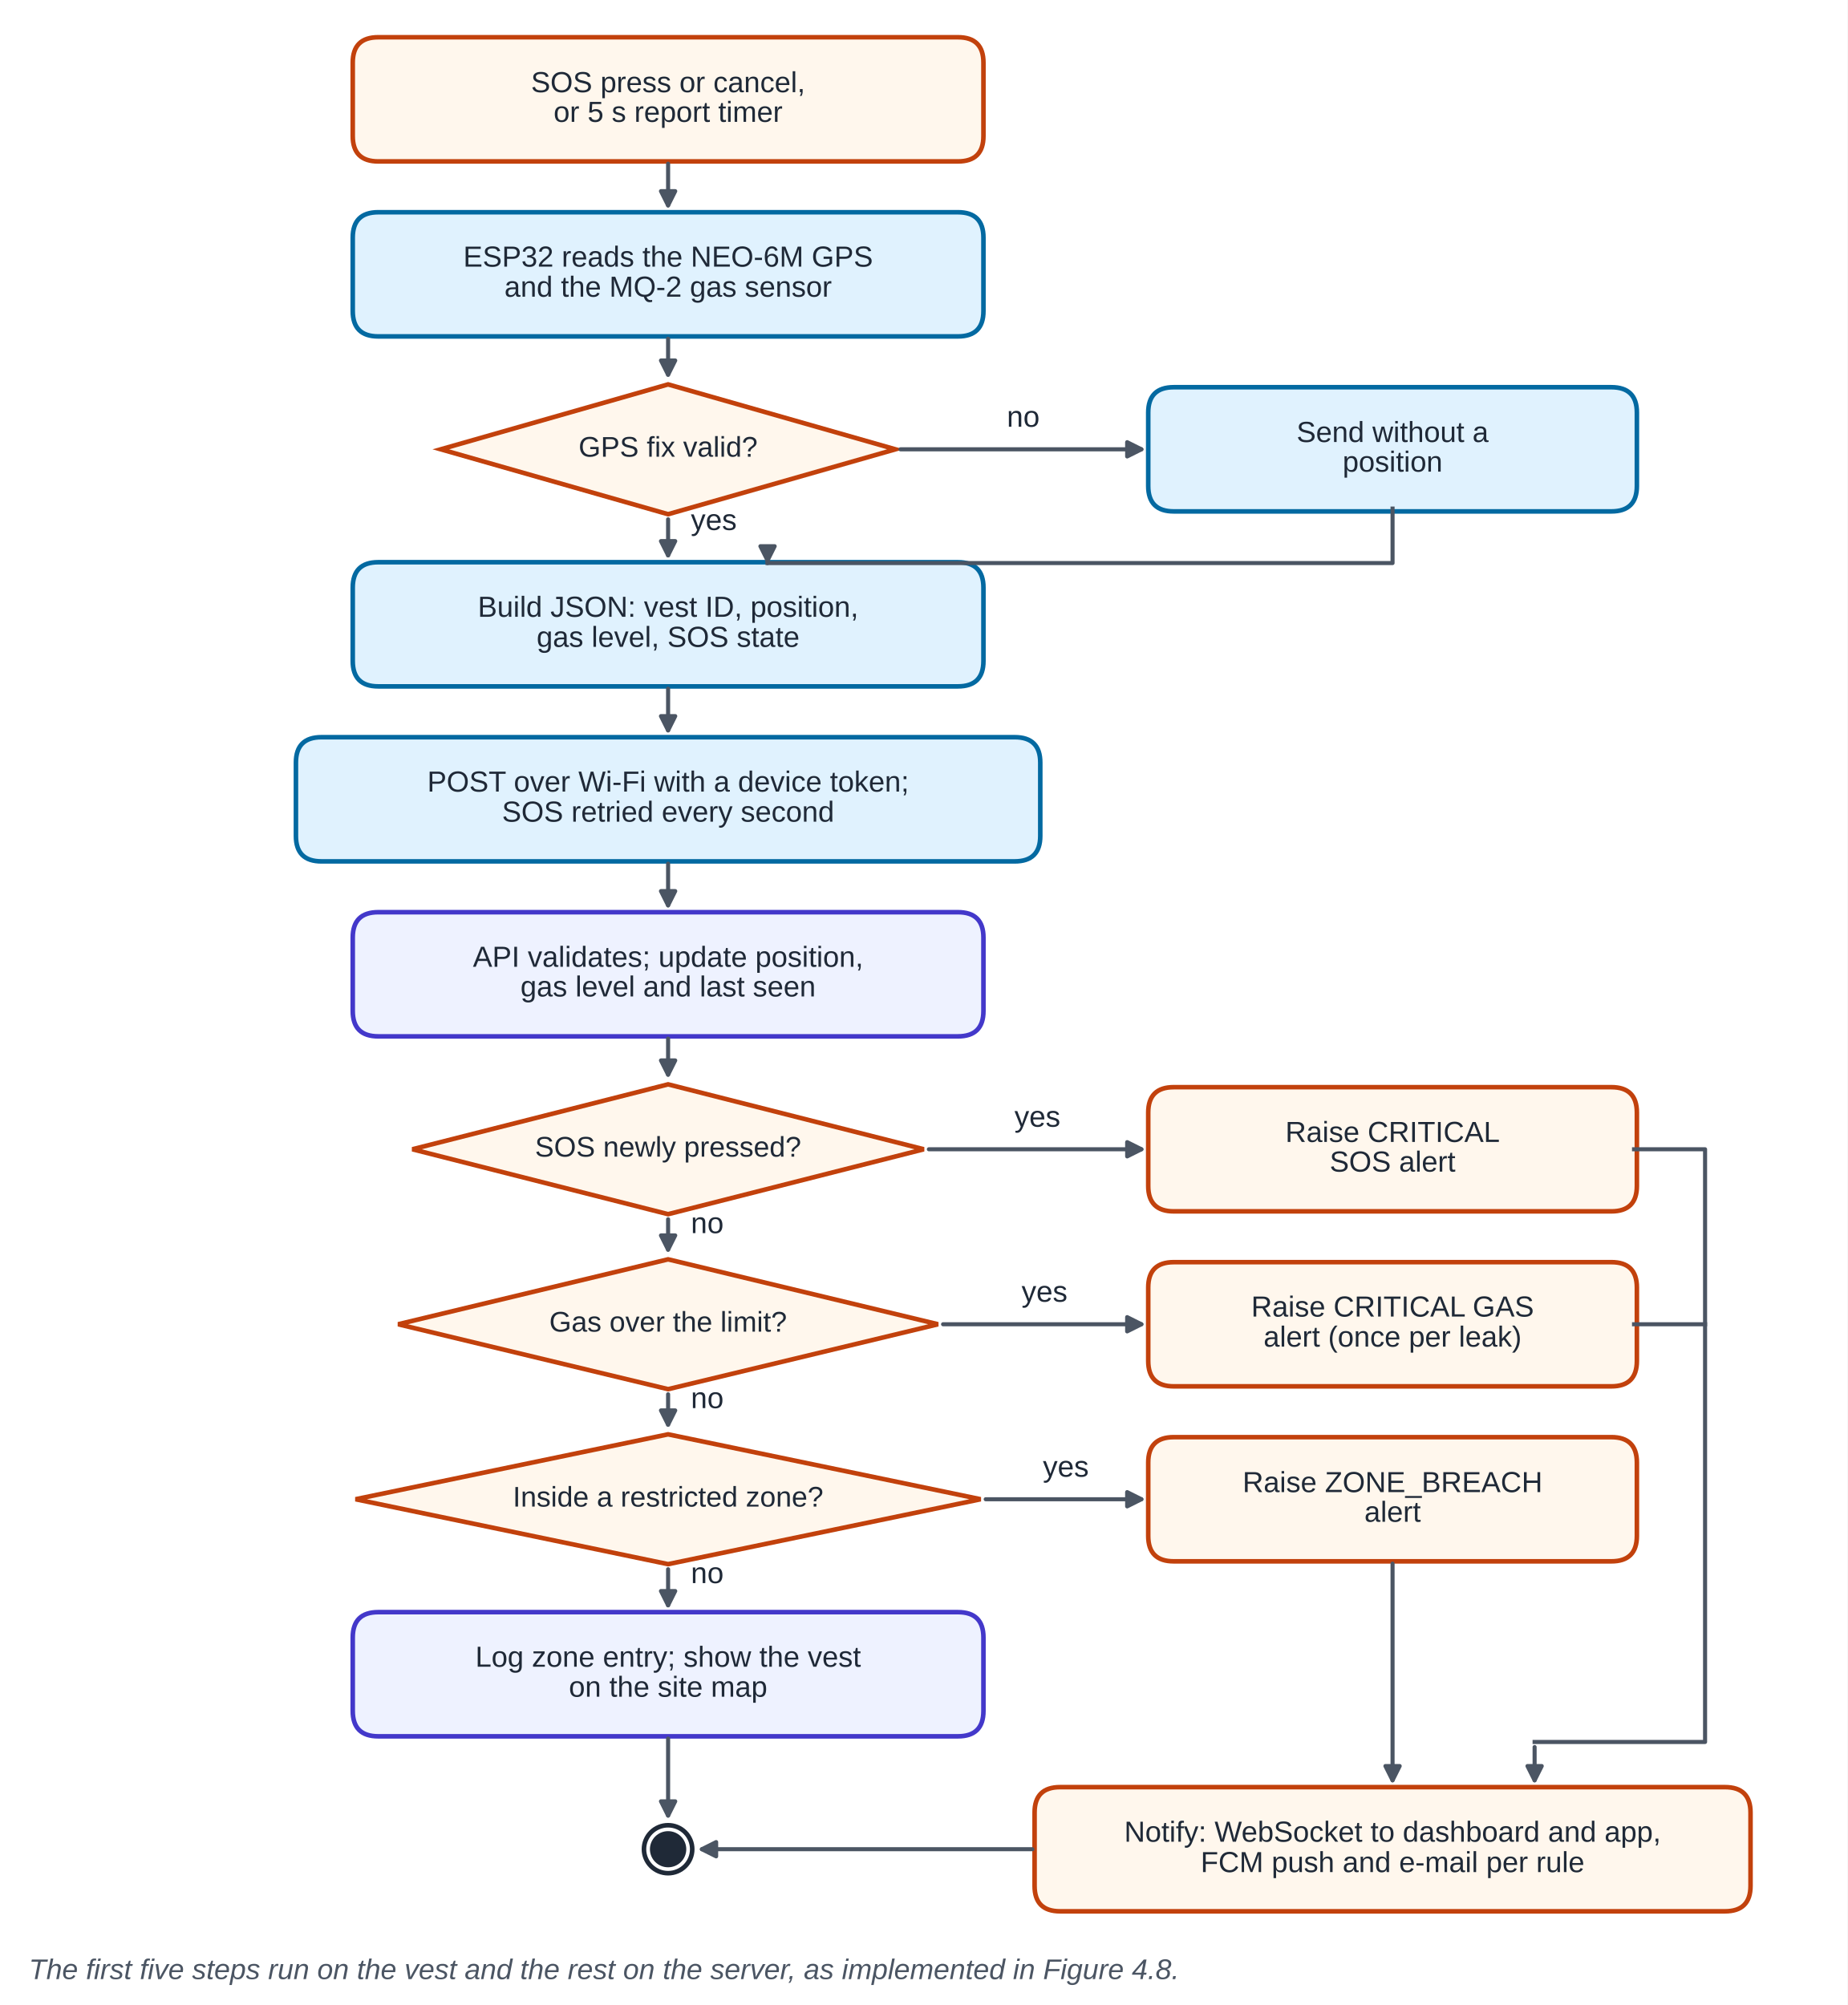
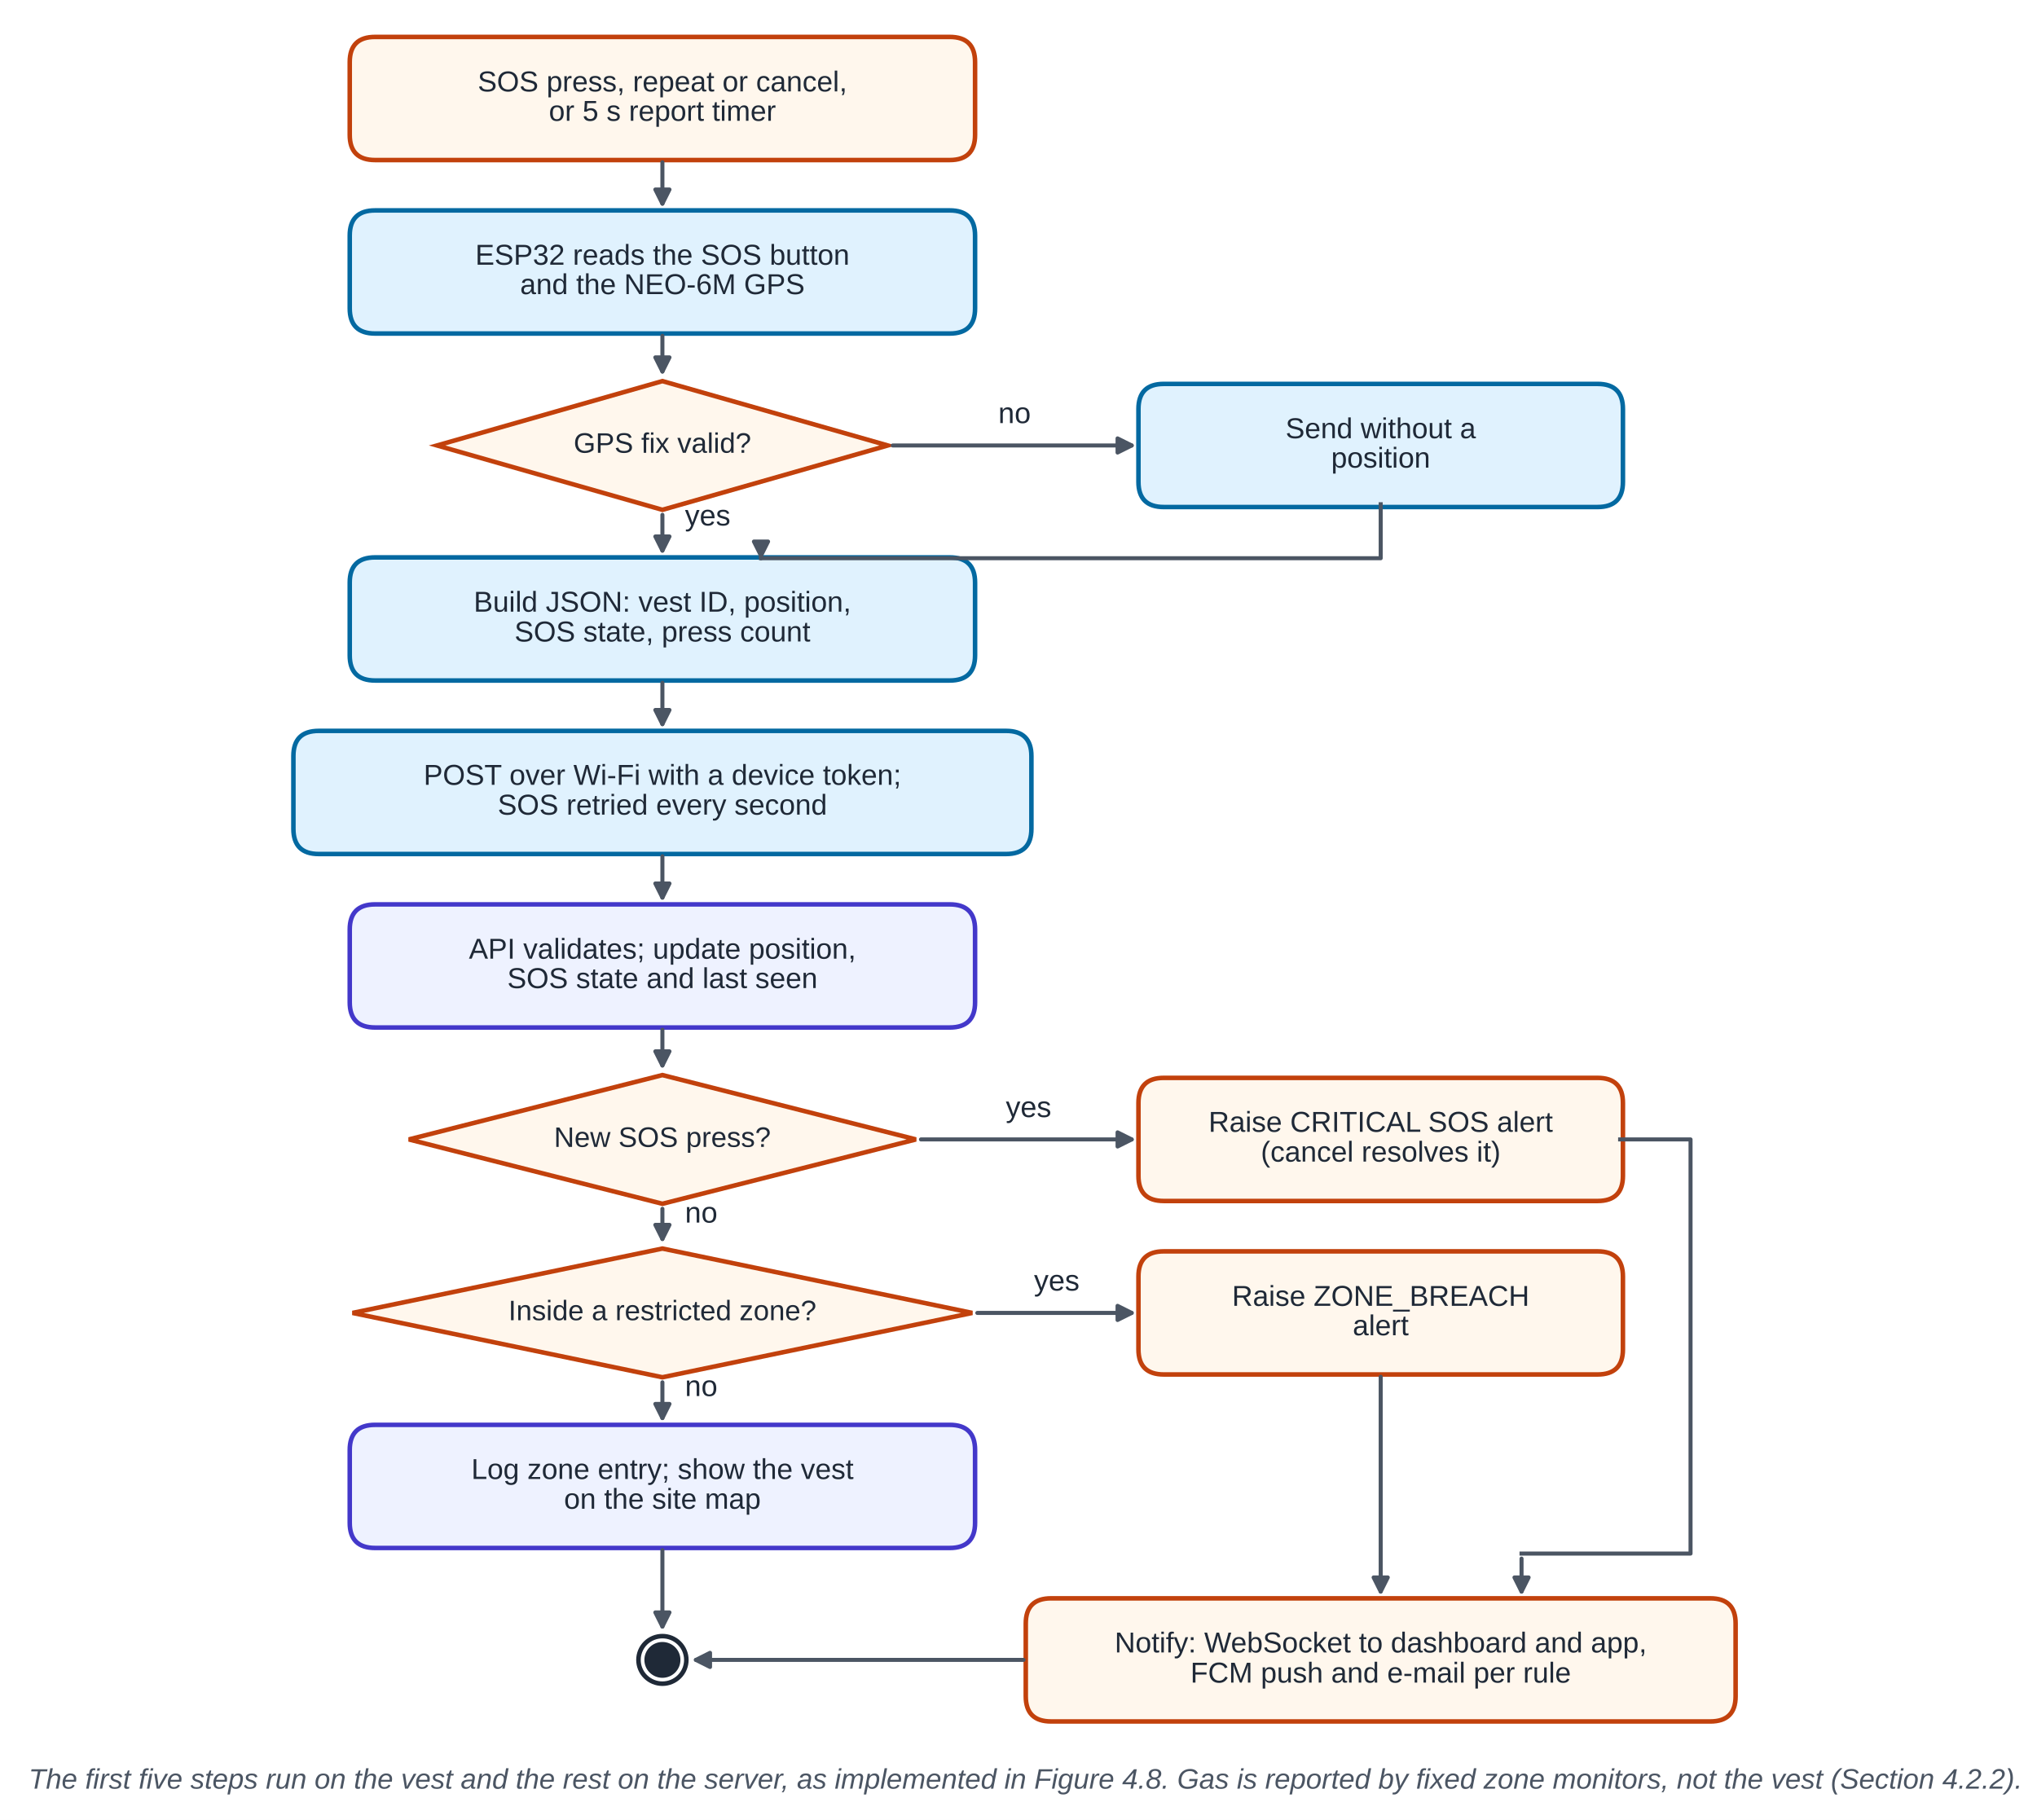
- <svg xmlns="http://www.w3.org/2000/svg" width="362.88pt" height="393.84pt" viewBox="0 0 362.88 393.84" version="1.1">
+ <svg xmlns="http://www.w3.org/2000/svg" width="403.522pt" height="360.576pt" viewBox="0 0 403.522 360.576" version="1.1">
  <defs>
    <style type="text/css">*{stroke-linejoin: round; stroke-linecap: butt}</style>
  </defs>
  <g id="figure_1">
    <g id="patch_1">
-       <path d="M 0 393.84  L 362.88 393.84  L 362.88 0  L 0 0  z " style="fill: #ffffff" />
+       <path d="M 0 360.576  L 403.522 360.576  L 403.522 0  L 0 0  z " style="fill: #ffffff" />
    </g>
    <g id="axes_1">
      <g id="patch_2">
-         <path d="M 74.304 7.315  L 188.136 7.315  Q 193.158 7.315 193.158 12.305  L 193.158 26.719  Q 193.158 31.709 188.136 31.709  L 74.304 31.709  Q 69.282 31.709 69.282 26.719  L 69.282 12.305  Q 69.282 7.315 74.304 7.315  z " clip-path="url(#pdb6115d9db)" style="fill: #fff7ed; stroke: #c2410c; stroke-width: 0.9; stroke-linejoin: miter" />
+         <path d="M 74.304 7.315  L 188.136 7.315  Q 193.158 7.315 193.158 12.305  L 193.158 26.719  Q 193.158 31.709 188.136 31.709  L 74.304 31.709  Q 69.282 31.709 69.282 26.719  L 69.282 12.305  Q 69.282 7.315 74.304 7.315  z " clip-path="url(#p81a8b6b69e)" style="fill: #fff7ed; stroke: #c2410c; stroke-width: 0.9; stroke-linejoin: miter" />
      </g>
      <g id="patch_3">
-         <path d="M 74.304 41.688  L 188.136 41.688  Q 193.158 41.688 193.158 46.678  L 193.158 61.092  Q 193.158 66.082 188.136 66.082  L 74.304 66.082  Q 69.282 66.082 69.282 61.092  L 69.282 46.678  Q 69.282 41.688 74.304 41.688  z " clip-path="url(#pdb6115d9db)" style="fill: #e0f2fe; stroke: #0369a1; stroke-width: 0.9; stroke-linejoin: miter" />
+         <path d="M 74.304 41.688  L 188.136 41.688  Q 193.158 41.688 193.158 46.678  L 193.158 61.092  Q 193.158 66.082 188.136 66.082  L 74.304 66.082  Q 69.282 66.082 69.282 61.092  L 69.282 46.678  Q 69.282 41.688 74.304 41.688  z " clip-path="url(#p81a8b6b69e)" style="fill: #e0f2fe; stroke: #0369a1; stroke-width: 0.9; stroke-linejoin: miter" />
      </g>
      <g id="patch_4">
-         <path d="M 131.22 75.506  L 175.86 88.258  L 131.22 101.009  L 86.58 88.258  z " clip-path="url(#pdb6115d9db)" style="fill: #fff7ed; stroke: #c2410c; stroke-width: 0.9; stroke-linejoin: miter" />
+         <path d="M 131.22 75.506  L 175.86 88.258  L 131.22 101.009  L 86.58 88.258  z " clip-path="url(#p81a8b6b69e)" style="fill: #fff7ed; stroke: #c2410c; stroke-width: 0.9; stroke-linejoin: miter" />
      </g>
      <g id="patch_5">
-         <path d="M 230.544 76.061  L 316.476 76.061  Q 321.498 76.061 321.498 81.05  L 321.498 95.465  Q 321.498 100.454 316.476 100.454  L 230.544 100.454  Q 225.522 100.454 225.522 95.465  L 225.522 81.05  Q 225.522 76.061 230.544 76.061  z " clip-path="url(#pdb6115d9db)" style="fill: #e0f2fe; stroke: #0369a1; stroke-width: 0.9; stroke-linejoin: miter" />
+         <path d="M 230.544 76.061  L 316.476 76.061  Q 321.498 76.061 321.498 81.05  L 321.498 95.465  Q 321.498 100.454 316.476 100.454  L 230.544 100.454  Q 225.522 100.454 225.522 95.465  L 225.522 81.05  Q 225.522 76.061 230.544 76.061  z " clip-path="url(#p81a8b6b69e)" style="fill: #e0f2fe; stroke: #0369a1; stroke-width: 0.9; stroke-linejoin: miter" />
      </g>
      <g id="patch_6">
-         <path d="M 74.304 110.434  L 188.136 110.434  Q 193.158 110.434 193.158 115.423  L 193.158 129.838  Q 193.158 134.827 188.136 134.827  L 74.304 134.827  Q 69.282 134.827 69.282 129.838  L 69.282 115.423  Q 69.282 110.434 74.304 110.434  z " clip-path="url(#pdb6115d9db)" style="fill: #e0f2fe; stroke: #0369a1; stroke-width: 0.9; stroke-linejoin: miter" />
+         <path d="M 74.304 110.434  L 188.136 110.434  Q 193.158 110.434 193.158 115.423  L 193.158 129.838  Q 193.158 134.827 188.136 134.827  L 74.304 134.827  Q 69.282 134.827 69.282 129.838  L 69.282 115.423  Q 69.282 110.434 74.304 110.434  z " clip-path="url(#p81a8b6b69e)" style="fill: #e0f2fe; stroke: #0369a1; stroke-width: 0.9; stroke-linejoin: miter" />
      </g>
      <g id="patch_7">
-         <path d="M 63.144 144.806  L 199.296 144.806  Q 204.318 144.806 204.318 149.796  L 204.318 164.21  Q 204.318 169.2 199.296 169.2  L 63.144 169.2  Q 58.122 169.2 58.122 164.21  L 58.122 149.796  Q 58.122 144.806 63.144 144.806  z " clip-path="url(#pdb6115d9db)" style="fill: #e0f2fe; stroke: #0369a1; stroke-width: 0.9; stroke-linejoin: miter" />
+         <path d="M 63.144 144.806  L 199.296 144.806  Q 204.318 144.806 204.318 149.796  L 204.318 164.21  Q 204.318 169.2 199.296 169.2  L 63.144 169.2  Q 58.122 169.2 58.122 164.21  L 58.122 149.796  Q 58.122 144.806 63.144 144.806  z " clip-path="url(#p81a8b6b69e)" style="fill: #e0f2fe; stroke: #0369a1; stroke-width: 0.9; stroke-linejoin: miter" />
      </g>
      <g id="patch_8">
-         <path d="M 74.304 179.179  L 188.136 179.179  Q 193.158 179.179 193.158 184.169  L 193.158 198.583  Q 193.158 203.573 188.136 203.573  L 74.304 203.573  Q 69.282 203.573 69.282 198.583  L 69.282 184.169  Q 69.282 179.179 74.304 179.179  z " clip-path="url(#pdb6115d9db)" style="fill: #eef2ff; stroke: #4338ca; stroke-width: 0.9; stroke-linejoin: miter" />
+         <path d="M 74.304 179.179  L 188.136 179.179  Q 193.158 179.179 193.158 184.169  L 193.158 198.583  Q 193.158 203.573 188.136 203.573  L 74.304 203.573  Q 69.282 203.573 69.282 198.583  L 69.282 184.169  Q 69.282 179.179 74.304 179.179  z " clip-path="url(#p81a8b6b69e)" style="fill: #eef2ff; stroke: #4338ca; stroke-width: 0.9; stroke-linejoin: miter" />
      </g>
      <g id="patch_9">
-         <path d="M 131.22 212.998  L 181.44 225.749  L 131.22 238.5  L 81 225.749  z " clip-path="url(#pdb6115d9db)" style="fill: #fff7ed; stroke: #c2410c; stroke-width: 0.9; stroke-linejoin: miter" />
+         <path d="M 131.22 212.998  L 181.44 225.749  L 131.22 238.5  L 81 225.749  z " clip-path="url(#p81a8b6b69e)" style="fill: #fff7ed; stroke: #c2410c; stroke-width: 0.9; stroke-linejoin: miter" />
      </g>
      <g id="patch_10">
-         <path d="M 230.544 213.552  L 316.476 213.552  Q 321.498 213.552 321.498 218.542  L 321.498 232.956  Q 321.498 237.946 316.476 237.946  L 230.544 237.946  Q 225.522 237.946 225.522 232.956  L 225.522 218.542  Q 225.522 213.552 230.544 213.552  z " clip-path="url(#pdb6115d9db)" style="fill: #fff7ed; stroke: #c2410c; stroke-width: 0.9; stroke-linejoin: miter" />
+         <path d="M 230.544 213.552  L 316.476 213.552  Q 321.498 213.552 321.498 218.542  L 321.498 232.956  Q 321.498 237.946 316.476 237.946  L 230.544 237.946  Q 225.522 237.946 225.522 232.956  L 225.522 218.542  Q 225.522 213.552 230.544 213.552  z " clip-path="url(#p81a8b6b69e)" style="fill: #fff7ed; stroke: #c2410c; stroke-width: 0.9; stroke-linejoin: miter" />
      </g>
      <g id="patch_11">
-         <path d="M 131.22 247.37  L 184.23 260.122  L 131.22 272.873  L 78.21 260.122  z " clip-path="url(#pdb6115d9db)" style="fill: #fff7ed; stroke: #c2410c; stroke-width: 0.9; stroke-linejoin: miter" />
+         <path d="M 131.22 247.37  L 192.6 260.122  L 131.22 272.873  L 69.84 260.122  z " clip-path="url(#p81a8b6b69e)" style="fill: #fff7ed; stroke: #c2410c; stroke-width: 0.9; stroke-linejoin: miter" />
      </g>
      <g id="patch_12">
-         <path d="M 230.544 247.925  L 316.476 247.925  Q 321.498 247.925 321.498 252.914  L 321.498 267.329  Q 321.498 272.318 316.476 272.318  L 230.544 272.318  Q 225.522 272.318 225.522 267.329  L 225.522 252.914  Q 225.522 247.925 230.544 247.925  z " clip-path="url(#pdb6115d9db)" style="fill: #fff7ed; stroke: #c2410c; stroke-width: 0.9; stroke-linejoin: miter" />
+         <path d="M 230.544 247.925  L 316.476 247.925  Q 321.498 247.925 321.498 252.914  L 321.498 267.329  Q 321.498 272.318 316.476 272.318  L 230.544 272.318  Q 225.522 272.318 225.522 267.329  L 225.522 252.914  Q 225.522 247.925 230.544 247.925  z " clip-path="url(#p81a8b6b69e)" style="fill: #fff7ed; stroke: #c2410c; stroke-width: 0.9; stroke-linejoin: miter" />
      </g>
      <g id="patch_13">
-         <path d="M 131.22 281.743  L 192.6 294.494  L 131.22 307.246  L 69.84 294.494  z " clip-path="url(#pdb6115d9db)" style="fill: #fff7ed; stroke: #c2410c; stroke-width: 0.9; stroke-linejoin: miter" />
+         <path d="M 74.304 282.298  L 188.136 282.298  Q 193.158 282.298 193.158 287.287  L 193.158 301.702  Q 193.158 306.691 188.136 306.691  L 74.304 306.691  Q 69.282 306.691 69.282 301.702  L 69.282 287.287  Q 69.282 282.298 74.304 282.298  z " clip-path="url(#p81a8b6b69e)" style="fill: #eef2ff; stroke: #4338ca; stroke-width: 0.9; stroke-linejoin: miter" />
      </g>
      <g id="patch_14">
-         <path d="M 230.544 282.298  L 316.476 282.298  Q 321.498 282.298 321.498 287.287  L 321.498 301.702  Q 321.498 306.691 316.476 306.691  L 230.544 306.691  Q 225.522 306.691 225.522 301.702  L 225.522 287.287  Q 225.522 282.298 230.544 282.298  z " clip-path="url(#pdb6115d9db)" style="fill: #fff7ed; stroke: #c2410c; stroke-width: 0.9; stroke-linejoin: miter" />
+         <path d="M 208.224 316.67  L 338.796 316.67  Q 343.818 316.67 343.818 321.66  L 343.818 336.074  Q 343.818 341.064 338.796 341.064  L 208.224 341.064  Q 203.202 341.064 203.202 336.074  L 203.202 321.66  Q 203.202 316.67 208.224 316.67  z " clip-path="url(#p81a8b6b69e)" style="fill: #fff7ed; stroke: #c2410c; stroke-width: 0.9; stroke-linejoin: miter" />
      </g>
      <g id="patch_15">
-         <path d="M 74.304 316.67  L 188.136 316.67  Q 193.158 316.67 193.158 321.66  L 193.158 336.074  Q 193.158 341.064 188.136 341.064  L 74.304 341.064  Q 69.282 341.064 69.282 336.074  L 69.282 321.66  Q 69.282 316.67 74.304 316.67  z " clip-path="url(#pdb6115d9db)" style="fill: #eef2ff; stroke: #4338ca; stroke-width: 0.9; stroke-linejoin: miter" />
+         <path d="M 131.22 324.155  C 132.478 324.155 133.684 324.651 134.574 325.535  C 135.463 326.419 135.963 327.617 135.963 328.867  C 135.963 330.117 135.463 331.316 134.574 332.199  C 133.684 333.083 132.478 333.58 131.22 333.58  C 129.962 333.58 128.756 333.083 127.866 332.199  C 126.977 331.316 126.477 330.117 126.477 328.867  C 126.477 327.617 126.977 326.419 127.866 325.535  C 128.756 324.651 129.962 324.155 131.22 324.155  z " clip-path="url(#p81a8b6b69e)" style="fill: #ffffff; stroke: #1f2937; stroke-width: 0.9; stroke-linejoin: miter" />
      </g>
      <g id="patch_16">
-         <path d="M 208.224 351.043  L 338.796 351.043  Q 343.818 351.043 343.818 356.033  L 343.818 370.447  Q 343.818 375.437 338.796 375.437  L 208.224 375.437  Q 203.202 375.437 203.202 370.447  L 203.202 356.033  Q 203.202 351.043 208.224 351.043  z " clip-path="url(#pdb6115d9db)" style="fill: #fff7ed; stroke: #c2410c; stroke-width: 0.9; stroke-linejoin: miter" />
+         <path d="M 131.22 325.818  C 132.034 325.818 132.815 326.139 133.39 326.711  C 133.966 327.283 134.289 328.059 134.289 328.867  C 134.289 329.676 133.966 330.452 133.39 331.023  C 132.815 331.595 132.034 331.916 131.22 331.916  C 130.406 331.916 129.625 331.595 129.05 331.023  C 128.474 330.452 128.151 329.676 128.151 328.867  C 128.151 328.059 128.474 327.283 129.05 326.711  C 129.625 326.139 130.406 325.818 131.22 325.818  z " clip-path="url(#p81a8b6b69e)" style="fill: #1f2937; stroke: #1f2937; stroke-linejoin: miter" />
      </g>
      <g id="patch_17">
-         <path d="M 131.22 358.528  C 132.478 358.528 133.684 359.024 134.574 359.908  C 135.463 360.792 135.963 361.99 135.963 363.24  C 135.963 364.49 135.463 365.688 134.574 366.572  C 133.684 367.456 132.478 367.952 131.22 367.952  C 129.962 367.952 128.756 367.456 127.866 366.572  C 126.977 365.688 126.477 364.49 126.477 363.24  C 126.477 361.99 126.977 360.792 127.866 359.908  C 128.756 359.024 129.962 358.528 131.22 358.528  z " clip-path="url(#pdb6115d9db)" style="fill: #ffffff; stroke: #1f2937; stroke-width: 0.9; stroke-linejoin: miter" />
+         <path d="M 131.22 32.153  Q 131.22 36.698 131.22 40.348  " clip-path="url(#p81a8b6b69e)" style="fill: none; stroke: #4b5563; stroke-width: 0.8; stroke-linecap: round" />
+         <path d="M 132.62 37.548  L 131.22 40.348  L 129.82 37.548  z " clip-path="url(#p81a8b6b69e)" style="fill: #4b5563; stroke: #4b5563; stroke-width: 0.8; stroke-linecap: round" />
      </g>
      <g id="patch_18">
-         <path d="M 131.22 360.191  C 132.034 360.191 132.815 360.512 133.39 361.084  C 133.966 361.656 134.289 362.431 134.289 363.24  C 134.289 364.049 133.966 364.824 133.39 365.396  C 132.815 365.968 132.034 366.289 131.22 366.289  C 130.406 366.289 129.625 365.968 129.05 365.396  C 128.474 364.824 128.151 364.049 128.151 363.24  C 128.151 362.431 128.474 361.656 129.05 361.084  C 129.625 360.512 130.406 360.191 131.22 360.191  z " clip-path="url(#pdb6115d9db)" style="fill: #1f2937; stroke: #1f2937; stroke-linejoin: miter" />
+         <path d="M 131.22 66.526  Q 131.22 70.514 131.22 73.608  " clip-path="url(#p81a8b6b69e)" style="fill: none; stroke: #4b5563; stroke-width: 0.8; stroke-linecap: round" />
+         <path d="M 132.62 70.808  L 131.22 73.608  L 129.82 70.808  z " clip-path="url(#p81a8b6b69e)" style="fill: #4b5563; stroke: #4b5563; stroke-width: 0.8; stroke-linecap: round" />
      </g>
      <g id="patch_19">
-         <path d="M 131.22 32.153  Q 131.22 36.698 131.22 40.348  " clip-path="url(#pdb6115d9db)" style="fill: none; stroke: #4b5563; stroke-width: 0.8; stroke-linecap: round" />
-         <path d="M 132.62 37.548  L 131.22 40.348  L 129.82 37.548  z " clip-path="url(#pdb6115d9db)" style="fill: #4b5563; stroke: #4b5563; stroke-width: 0.8; stroke-linecap: round" />
+         <path d="M 131.22 135.272  Q 131.22 139.816 131.22 143.466  " clip-path="url(#p81a8b6b69e)" style="fill: none; stroke: #4b5563; stroke-width: 0.8; stroke-linecap: round" />
+         <path d="M 132.62 140.666  L 131.22 143.466  L 129.82 140.666  z " clip-path="url(#p81a8b6b69e)" style="fill: #4b5563; stroke: #4b5563; stroke-width: 0.8; stroke-linecap: round" />
      </g>
      <g id="patch_20">
-         <path d="M 131.22 66.526  Q 131.22 70.514 131.22 73.608  " clip-path="url(#pdb6115d9db)" style="fill: none; stroke: #4b5563; stroke-width: 0.8; stroke-linecap: round" />
-         <path d="M 132.62 70.808  L 131.22 73.608  L 129.82 70.808  z " clip-path="url(#pdb6115d9db)" style="fill: #4b5563; stroke: #4b5563; stroke-width: 0.8; stroke-linecap: round" />
+         <path d="M 131.22 169.644  Q 131.22 174.189 131.22 177.839  " clip-path="url(#p81a8b6b69e)" style="fill: none; stroke: #4b5563; stroke-width: 0.8; stroke-linecap: round" />
+         <path d="M 132.62 175.039  L 131.22 177.839  L 129.82 175.039  z " clip-path="url(#p81a8b6b69e)" style="fill: #4b5563; stroke: #4b5563; stroke-width: 0.8; stroke-linecap: round" />
      </g>
      <g id="patch_21">
-         <path d="M 131.22 135.272  Q 131.22 139.816 131.22 143.466  " clip-path="url(#pdb6115d9db)" style="fill: none; stroke: #4b5563; stroke-width: 0.8; stroke-linecap: round" />
-         <path d="M 132.62 140.666  L 131.22 143.466  L 129.82 140.666  z " clip-path="url(#pdb6115d9db)" style="fill: #4b5563; stroke: #4b5563; stroke-width: 0.8; stroke-linecap: round" />
+         <path d="M 131.22 204.017  Q 131.22 208.005 131.22 211.099  " clip-path="url(#p81a8b6b69e)" style="fill: none; stroke: #4b5563; stroke-width: 0.8; stroke-linecap: round" />
+         <path d="M 132.62 208.299  L 131.22 211.099  L 129.82 208.299  z " clip-path="url(#p81a8b6b69e)" style="fill: #4b5563; stroke: #4b5563; stroke-width: 0.8; stroke-linecap: round" />
      </g>
      <g id="patch_22">
-         <path d="M 131.22 169.644  Q 131.22 174.189 131.22 177.839  " clip-path="url(#pdb6115d9db)" style="fill: none; stroke: #4b5563; stroke-width: 0.8; stroke-linecap: round" />
-         <path d="M 132.62 175.039  L 131.22 177.839  L 129.82 175.039  z " clip-path="url(#pdb6115d9db)" style="fill: #4b5563; stroke: #4b5563; stroke-width: 0.8; stroke-linecap: round" />
+         <path d="M 131.22 307.135  Q 131.22 315.144 131.22 322.259  " clip-path="url(#p81a8b6b69e)" style="fill: none; stroke: #4b5563; stroke-width: 0.8; stroke-linecap: round" />
+         <path d="M 132.62 319.459  L 131.22 322.259  L 129.82 319.459  z " clip-path="url(#p81a8b6b69e)" style="fill: #4b5563; stroke: #4b5563; stroke-width: 0.8; stroke-linecap: round" />
      </g>
      <g id="patch_23">
-         <path d="M 131.22 204.017  Q 131.22 208.005 131.22 211.099  " clip-path="url(#pdb6115d9db)" style="fill: none; stroke: #4b5563; stroke-width: 0.8; stroke-linecap: round" />
-         <path d="M 132.62 208.299  L 131.22 211.099  L 129.82 208.299  z " clip-path="url(#pdb6115d9db)" style="fill: #4b5563; stroke: #4b5563; stroke-width: 0.8; stroke-linecap: round" />
+         <path d="M 131.22 102.008  Q 131.22 105.996 131.22 109.089  " clip-path="url(#p81a8b6b69e)" style="fill: none; stroke: #4b5563; stroke-width: 0.8; stroke-linecap: round" />
+         <path d="M 132.62 106.289  L 131.22 109.089  L 129.82 106.289  z " clip-path="url(#p81a8b6b69e)" style="fill: #4b5563; stroke: #4b5563; stroke-width: 0.8; stroke-linecap: round" />
      </g>
      <g id="patch_24">
-         <path d="M 131.22 341.508  Q 131.22 349.517 131.22 356.632  " clip-path="url(#pdb6115d9db)" style="fill: none; stroke: #4b5563; stroke-width: 0.8; stroke-linecap: round" />
-         <path d="M 132.62 353.832  L 131.22 356.632  L 129.82 353.832  z " clip-path="url(#pdb6115d9db)" style="fill: #4b5563; stroke: #4b5563; stroke-width: 0.8; stroke-linecap: round" />
+         <path d="M 176.862 88.258  Q 200.971 88.258 224.185 88.258  " clip-path="url(#p81a8b6b69e)" style="fill: none; stroke: #4b5563; stroke-width: 0.8; stroke-linecap: round" />
+         <path d="M 221.385 86.858  L 224.185 88.258  L 221.385 89.658  z " clip-path="url(#p81a8b6b69e)" style="fill: #4b5563; stroke: #4b5563; stroke-width: 0.8; stroke-linecap: round" />
      </g>
      <g id="patch_25">
-         <path d="M 131.22 102.008  Q 131.22 105.996 131.22 109.089  " clip-path="url(#pdb6115d9db)" style="fill: none; stroke: #4b5563; stroke-width: 0.8; stroke-linecap: round" />
-         <path d="M 132.62 106.289  L 131.22 109.089  L 129.82 106.289  z " clip-path="url(#pdb6115d9db)" style="fill: #4b5563; stroke: #4b5563; stroke-width: 0.8; stroke-linecap: round" />
+         <path d="M 150.75 110.6  Q 150.75 110.794 150.75 110.094  " clip-path="url(#p81a8b6b69e)" style="fill: none; stroke: #4b5563; stroke-width: 0.8; stroke-linecap: round" />
+         <path d="M 152.15 107.294  L 150.75 110.094  L 149.35 107.294  z " clip-path="url(#p81a8b6b69e)" style="fill: #4b5563; stroke: #4b5563; stroke-width: 0.8; stroke-linecap: round" />
      </g>
      <g id="patch_26">
-         <path d="M 176.862 88.258  Q 200.971 88.258 224.185 88.258  " clip-path="url(#pdb6115d9db)" style="fill: none; stroke: #4b5563; stroke-width: 0.8; stroke-linecap: round" />
-         <path d="M 221.385 86.858  L 224.185 88.258  L 221.385 89.658  z " clip-path="url(#pdb6115d9db)" style="fill: #4b5563; stroke: #4b5563; stroke-width: 0.8; stroke-linecap: round" />
+         <path d="M 182.44 225.749  Q 203.761 225.749 224.187 225.749  " clip-path="url(#p81a8b6b69e)" style="fill: none; stroke: #4b5563; stroke-width: 0.8; stroke-linecap: round" />
+         <path d="M 221.387 224.349  L 224.187 225.749  L 221.387 227.149  z " clip-path="url(#p81a8b6b69e)" style="fill: #4b5563; stroke: #4b5563; stroke-width: 0.8; stroke-linecap: round" />
      </g>
      <g id="patch_27">
-         <path d="M 150.75 110.6  Q 150.75 110.794 150.75 110.094  " clip-path="url(#pdb6115d9db)" style="fill: none; stroke: #4b5563; stroke-width: 0.8; stroke-linecap: round" />
-         <path d="M 152.15 107.294  L 150.75 110.094  L 149.35 107.294  z " clip-path="url(#pdb6115d9db)" style="fill: #4b5563; stroke: #4b5563; stroke-width: 0.8; stroke-linecap: round" />
+         <path d="M 193.601 260.122  Q 209.339 260.122 224.183 260.122  " clip-path="url(#p81a8b6b69e)" style="fill: none; stroke: #4b5563; stroke-width: 0.8; stroke-linecap: round" />
+         <path d="M 221.383 258.722  L 224.183 260.122  L 221.383 261.522  z " clip-path="url(#p81a8b6b69e)" style="fill: #4b5563; stroke: #4b5563; stroke-width: 0.8; stroke-linecap: round" />
      </g>
      <g id="patch_28">
-         <path d="M 182.44 225.749  Q 203.761 225.749 224.187 225.749  " clip-path="url(#pdb6115d9db)" style="fill: none; stroke: #4b5563; stroke-width: 0.8; stroke-linecap: round" />
-         <path d="M 221.387 224.349  L 224.187 225.749  L 221.387 227.149  z " clip-path="url(#pdb6115d9db)" style="fill: #4b5563; stroke: #4b5563; stroke-width: 0.8; stroke-linecap: round" />
+         <path d="M 131.22 239.501  Q 131.22 242.934 131.22 245.473  " clip-path="url(#p81a8b6b69e)" style="fill: none; stroke: #4b5563; stroke-width: 0.8; stroke-linecap: round" />
+         <path d="M 132.62 242.673  L 131.22 245.473  L 129.82 242.673  z " clip-path="url(#p81a8b6b69e)" style="fill: #4b5563; stroke: #4b5563; stroke-width: 0.8; stroke-linecap: round" />
      </g>
      <g id="patch_29">
-         <path d="M 185.229 260.122  Q 205.153 260.122 224.183 260.122  " clip-path="url(#pdb6115d9db)" style="fill: none; stroke: #4b5563; stroke-width: 0.8; stroke-linecap: round" />
-         <path d="M 221.383 258.722  L 224.183 260.122  L 221.383 261.522  z " clip-path="url(#pdb6115d9db)" style="fill: #4b5563; stroke: #4b5563; stroke-width: 0.8; stroke-linecap: round" />
+         <path d="M 131.22 273.872  Q 131.22 277.86 131.22 280.953  " clip-path="url(#p81a8b6b69e)" style="fill: none; stroke: #4b5563; stroke-width: 0.8; stroke-linecap: round" />
+         <path d="M 132.62 278.153  L 131.22 280.953  L 129.82 278.153  z " clip-path="url(#p81a8b6b69e)" style="fill: #4b5563; stroke: #4b5563; stroke-width: 0.8; stroke-linecap: round" />
      </g>
      <g id="patch_30">
-         <path d="M 193.601 294.494  Q 209.339 294.494 224.183 294.494  " clip-path="url(#pdb6115d9db)" style="fill: none; stroke: #4b5563; stroke-width: 0.8; stroke-linecap: round" />
-         <path d="M 221.383 293.094  L 224.183 294.494  L 221.383 295.894  z " clip-path="url(#pdb6115d9db)" style="fill: #4b5563; stroke: #4b5563; stroke-width: 0.8; stroke-linecap: round" />
+         <path d="M 301.41 308.799  Q 301.41 312.512 301.41 315.331  " clip-path="url(#p81a8b6b69e)" style="fill: none; stroke: #4b5563; stroke-width: 0.8; stroke-linecap: round" />
+         <path d="M 302.81 312.531  L 301.41 315.331  L 300.01 312.531  z " clip-path="url(#p81a8b6b69e)" style="fill: #4b5563; stroke: #4b5563; stroke-width: 0.8; stroke-linecap: round" />
      </g>
      <g id="patch_31">
-         <path d="M 131.22 239.501  Q 131.22 242.934 131.22 245.473  " clip-path="url(#pdb6115d9db)" style="fill: none; stroke: #4b5563; stroke-width: 0.8; stroke-linecap: round" />
-         <path d="M 132.62 242.673  L 131.22 245.473  L 129.82 242.673  z " clip-path="url(#pdb6115d9db)" style="fill: #4b5563; stroke: #4b5563; stroke-width: 0.8; stroke-linecap: round" />
+         <path d="M 273.51 272.766  Q 273.51 294.495 273.51 315.329  " clip-path="url(#p81a8b6b69e)" style="fill: none; stroke: #4b5563; stroke-width: 0.8; stroke-linecap: round" />
+         <path d="M 274.91 312.529  L 273.51 315.329  L 272.11 312.529  z " clip-path="url(#p81a8b6b69e)" style="fill: #4b5563; stroke: #4b5563; stroke-width: 0.8; stroke-linecap: round" />
      </g>
      <g id="patch_32">
-         <path d="M 131.22 273.873  Q 131.22 277.307 131.22 279.846  " clip-path="url(#pdb6115d9db)" style="fill: none; stroke: #4b5563; stroke-width: 0.8; stroke-linecap: round" />
-         <path d="M 132.62 277.046  L 131.22 279.846  L 129.82 277.046  z " clip-path="url(#pdb6115d9db)" style="fill: #4b5563; stroke: #4b5563; stroke-width: 0.8; stroke-linecap: round" />
-       </g>
-       <g id="patch_33">
-         <path d="M 131.22 308.244  Q 131.22 312.233 131.22 315.326  " clip-path="url(#pdb6115d9db)" style="fill: none; stroke: #4b5563; stroke-width: 0.8; stroke-linecap: round" />
-         <path d="M 132.62 312.526  L 131.22 315.326  L 129.82 312.526  z " clip-path="url(#pdb6115d9db)" style="fill: #4b5563; stroke: #4b5563; stroke-width: 0.8; stroke-linecap: round" />
-       </g>
-       <g id="patch_34">
-         <path d="M 301.41 343.171  Q 301.41 346.885 301.41 349.703  " clip-path="url(#pdb6115d9db)" style="fill: none; stroke: #4b5563; stroke-width: 0.8; stroke-linecap: round" />
-         <path d="M 302.81 346.903  L 301.41 349.703  L 300.01 346.903  z " clip-path="url(#pdb6115d9db)" style="fill: #4b5563; stroke: #4b5563; stroke-width: 0.8; stroke-linecap: round" />
-       </g>
-       <g id="patch_35">
-         <path d="M 273.51 307.138  Q 273.51 328.867 273.51 349.702  " clip-path="url(#pdb6115d9db)" style="fill: none; stroke: #4b5563; stroke-width: 0.8; stroke-linecap: round" />
-         <path d="M 274.91 346.902  L 273.51 349.702  L 272.11 346.902  z " clip-path="url(#pdb6115d9db)" style="fill: #4b5563; stroke: #4b5563; stroke-width: 0.8; stroke-linecap: round" />
-       </g>
-       <g id="patch_36">
-         <path d="M 202.763 363.24  Q 169.862 363.24 137.856 363.24  " clip-path="url(#pdb6115d9db)" style="fill: none; stroke: #4b5563; stroke-width: 0.8; stroke-linecap: round" />
-         <path d="M 140.656 364.64  L 137.856 363.24  L 140.656 361.84  z " clip-path="url(#pdb6115d9db)" style="fill: #4b5563; stroke: #4b5563; stroke-width: 0.8; stroke-linecap: round" />
+         <path d="M 202.763 328.867  Q 169.862 328.867 137.856 328.867  " clip-path="url(#p81a8b6b69e)" style="fill: none; stroke: #4b5563; stroke-width: 0.8; stroke-linecap: round" />
+         <path d="M 140.656 330.267  L 137.856 328.867  L 140.656 327.467  z " clip-path="url(#p81a8b6b69e)" style="fill: #4b5563; stroke: #4b5563; stroke-width: 0.8; stroke-linecap: round" />
      </g>
      <g id="line2d_1">
-         <path d="M 273.51 99.9  L 273.51 110.6  L 150.75 110.6  " clip-path="url(#pdb6115d9db)" style="fill: none; stroke: #4b5563; stroke-width: 0.8; stroke-linecap: square" />
+         <path d="M 273.51 99.9  L 273.51 110.6  L 150.75 110.6  " clip-path="url(#p81a8b6b69e)" style="fill: none; stroke: #4b5563; stroke-width: 0.8; stroke-linecap: square" />
      </g>
      <g id="line2d_2">
-         <path d="M 320.94 225.749  L 334.89 225.749  L 334.89 342.173  L 301.41 342.173  " clip-path="url(#pdb6115d9db)" style="fill: none; stroke: #4b5563; stroke-width: 0.8; stroke-linecap: square" />
-       </g>
-       <g id="line2d_3">
-         <path d="M 320.94 260.122  L 334.89 260.122  " clip-path="url(#pdb6115d9db)" style="fill: none; stroke: #4b5563; stroke-width: 0.8; stroke-linecap: square" />
+         <path d="M 320.94 225.749  L 334.89 225.749  L 334.89 307.8  L 301.41 307.8  " clip-path="url(#p81a8b6b69e)" style="fill: none; stroke: #4b5563; stroke-width: 0.8; stroke-linecap: square" />
      </g>
      <g id="text_1">
-         <text style="font-size: 5.7px; font-family: 'Arial'; fill: #1f2937" transform="translate(104.2937 18.10964)">SOS press or cancel,</text>
+         <text style="font-size: 5.7px; font-family: 'Arial'; fill: #1f2937" transform="translate(94.63001 18.10964)">SOS press, repeat or cancel,</text>
        <text style="font-size: 5.7px; font-family: 'Arial'; fill: #1f2937" transform="translate(108.7322 23.93446)">or 5 s report timer</text>
      </g>
      <g id="text_2">
-         <text style="font-size: 5.7px; font-family: 'Arial'; fill: #1f2937" transform="translate(90.98735 52.37054)">ESP32 reads the NEO-6M GPS</text>
-         <text style="font-size: 5.7px; font-family: 'Arial'; fill: #1f2937" transform="translate(99.06398 58.27934)">and the MQ-2 gas sensor</text>
+         <text style="font-size: 5.7px; font-family: 'Arial'; fill: #1f2937" transform="translate(94.14818 52.44593)">ESP32 reads the SOS button</text>
+         <text style="font-size: 5.7px; font-family: 'Arial'; fill: #1f2937" transform="translate(103.0259 58.27075)">and the NEO-6M GPS</text>
      </g>
      <g id="text_3">
        <text style="font-size: 5.6px; font-family: 'Arial'; text-anchor: middle; fill: #1f2937" x="131.22" y="89.705" transform="rotate(-0 131.22 89.70529)">GPS fix valid?</text>
      </g>
      <g id="text_4">
        <text style="font-size: 5.7px; font-family: 'Arial'; fill: #1f2937" transform="translate(254.6564 86.81873)">Send without a</text>
        <text style="font-size: 5.7px; font-family: 'Arial'; fill: #1f2937" transform="translate(263.6873 92.64355)">position</text>
      </g>
      <g id="text_5">
-         <text style="font-size: 5.7px; font-family: 'Arial'; fill: #1f2937" transform="translate(93.84002 121.1527)">Build JSON: vest ID, position,</text>
-         <text style="font-size: 5.7px; font-family: 'Arial'; fill: #1f2937" transform="translate(105.3999 127.0615)">gas level, SOS state</text>
+         <text style="font-size: 5.7px; font-family: 'Arial'; fill: #1f2937" transform="translate(93.84002 121.1861)">Build JSON: vest ID, position,</text>
+         <text style="font-size: 5.7px; font-family: 'Arial'; fill: #1f2937" transform="translate(101.9158 127.0949)">SOS state, press count</text>
      </g>
      <g id="text_6">
        <text style="font-size: 5.7px; font-family: 'Arial'; fill: #1f2937" transform="translate(83.91579 155.4889)">POST over Wi-Fi with a device token;</text>
        <text style="font-size: 5.7px; font-family: 'Arial'; fill: #1f2937" transform="translate(98.59017 161.3977)">SOS retried every second</text>
      </g>
      <g id="text_7">
-         <text style="font-size: 5.7px; font-family: 'Arial'; fill: #1f2937" transform="translate(92.88082 189.9037)">API validates; update position,</text>
-         <text style="font-size: 5.7px; font-family: 'Arial'; fill: #1f2937" transform="translate(102.2279 195.7286)">gas level and last seen</text>
+         <text style="font-size: 5.7px; font-family: 'Arial'; fill: #1f2937" transform="translate(92.88082 189.9371)">API validates; update position,</text>
+         <text style="font-size: 5.7px; font-family: 'Arial'; fill: #1f2937" transform="translate(100.4868 195.762)">SOS state and last seen</text>
      </g>
      <g id="text_8">
-         <text style="font-size: 5.6px; font-family: 'Arial'; text-anchor: middle; fill: #1f2937" x="131.22" y="227.2" transform="rotate(-0 131.22 227.1995)">SOS newly pressed?</text>
+         <text style="font-size: 5.6px; font-family: 'Arial'; text-anchor: middle; fill: #1f2937" x="131.22" y="227.232" transform="rotate(-0 131.22 227.2324)">New SOS press?</text>
      </g>
      <g id="text_9">
-         <text style="font-size: 5.7px; font-family: 'Arial'; fill: #1f2937" transform="translate(252.4472 224.3099)">Raise CRITICAL</text>
-         <text style="font-size: 5.7px; font-family: 'Arial'; fill: #1f2937" transform="translate(261.1557 230.1347)">SOS alert</text>
+         <text style="font-size: 5.7px; font-family: 'Arial'; fill: #1f2937" transform="translate(239.408 224.2366)">Raise CRITICAL SOS alert</text>
+         <text style="font-size: 5.7px; font-family: 'Arial'; fill: #1f2937" transform="translate(249.7539 230.1413)">(cancel resolves it)</text>
      </g>
      <g id="text_10">
-         <text style="font-size: 5.6px; font-family: 'Arial'; text-anchor: middle; fill: #1f2937" x="131.22" y="261.569" transform="rotate(-0 131.22 261.5693)">Gas over the limit?</text>
+         <text style="font-size: 5.6px; font-family: 'Arial'; text-anchor: middle; fill: #1f2937" x="131.22" y="261.569" transform="rotate(-0 131.22 261.5693)">Inside a restricted zone?</text>
      </g>
      <g id="text_11">
-         <text style="font-size: 5.7px; font-family: 'Arial'; fill: #1f2937" transform="translate(245.7434 258.6094)">Raise CRITICAL GAS</text>
-         <text style="font-size: 5.7px; font-family: 'Arial'; fill: #1f2937" transform="translate(248.1668 264.5141)">alert (once per leak)</text>
+         <text style="font-size: 5.7px; font-family: 'Arial'; fill: #1f2937" transform="translate(244.0526 258.7192)">Raise ZONE_BREACH</text>
+         <text style="font-size: 5.7px; font-family: 'Arial'; fill: #1f2937" transform="translate(267.9663 264.5441)">alert</text>
      </g>
      <g id="text_12">
-         <text style="font-size: 5.6px; font-family: 'Arial'; text-anchor: middle; fill: #1f2937" x="131.22" y="295.942" transform="rotate(-0 131.22 295.9421)">Inside a restricted zone?</text>
+         <text style="font-size: 5.7px; font-family: 'Arial'; fill: #1f2937" transform="translate(93.35864 293.0221)">Log zone entry; show the vest</text>
+         <text style="font-size: 5.7px; font-family: 'Arial'; fill: #1f2937" transform="translate(111.7349 298.9137)">on the site map</text>
      </g>
      <g id="text_13">
-         <text style="font-size: 5.7px; font-family: 'Arial'; fill: #1f2937" transform="translate(244.0526 293.092)">Raise ZONE_BREACH</text>
-         <text style="font-size: 5.7px; font-family: 'Arial'; fill: #1f2937" transform="translate(267.9663 298.9169)">alert</text>
+         <text style="font-size: 5.7px; font-family: 'Arial'; fill: #1f2937" transform="translate(220.8064 327.3897)">Notify: WebSocket to dashboard and app,</text>
+         <text style="font-size: 5.7px; font-family: 'Arial'; fill: #1f2937" transform="translate(235.8143 333.3612)">FCM push and e-mail per rule</text>
      </g>
      <g id="text_14">
-         <text style="font-size: 5.7px; font-family: 'Arial'; fill: #1f2937" transform="translate(93.35864 327.3949)">Log zone entry; show the vest</text>
-         <text style="font-size: 5.7px; font-family: 'Arial'; fill: #1f2937" transform="translate(111.7349 333.2865)">on the site map</text>
+         <text style="font-size: 5.8px; font-family: 'Arial'; text-anchor: start; fill: #1f2937" x="135.684" y="104.103" transform="rotate(-0 135.684 104.1034)">yes</text>
      </g>
      <g id="text_15">
-         <text style="font-size: 5.7px; font-family: 'Arial'; fill: #1f2937" transform="translate(220.8064 361.7625)">Notify: WebSocket to dashboard and app,</text>
-         <text style="font-size: 5.7px; font-family: 'Arial'; fill: #1f2937" transform="translate(235.8143 367.734)">FCM push and e-mail per rule</text>
+         <text style="font-size: 5.8px; font-family: 'Arial'; text-anchor: middle; fill: #1f2937" x="200.97" y="83.822" transform="rotate(-0 200.97 83.8224)">no</text>
      </g>
      <g id="text_16">
-         <text style="font-size: 5.8px; font-family: 'Arial'; text-anchor: start; fill: #1f2937" x="135.684" y="104.103" transform="rotate(-0 135.684 104.1034)">yes</text>
+         <text style="font-size: 5.8px; font-family: 'Arial'; text-anchor: middle; fill: #1f2937" x="203.76" y="221.314" transform="rotate(-0 203.76 221.3136)">yes</text>
      </g>
      <g id="text_17">
-         <text style="font-size: 5.8px; font-family: 'Arial'; text-anchor: middle; fill: #1f2937" x="200.97" y="83.822" transform="rotate(-0 200.97 83.8224)">no</text>
+         <text style="font-size: 5.8px; font-family: 'Arial'; text-anchor: middle; fill: #1f2937" x="209.34" y="255.686" transform="rotate(-0 209.34 255.6864)">yes</text>
      </g>
      <g id="text_18">
-         <text style="font-size: 5.8px; font-family: 'Arial'; text-anchor: middle; fill: #1f2937" x="203.76" y="221.314" transform="rotate(-0 203.76 221.3136)">yes</text>
+         <text style="font-size: 5.8px; font-family: 'Arial'; text-anchor: start; fill: #1f2937" x="135.684" y="242.217" transform="rotate(-0 135.684 242.217)">no</text>
      </g>
      <g id="text_19">
-         <text style="font-size: 5.8px; font-family: 'Arial'; text-anchor: middle; fill: #1f2937" x="205.155" y="255.686" transform="rotate(-0 205.155 255.6864)">yes</text>
+         <text style="font-size: 5.8px; font-family: 'Arial'; text-anchor: start; fill: #1f2937" x="135.684" y="276.59" transform="rotate(-0 135.684 276.5898)">no</text>
      </g>
      <g id="text_20">
-         <text style="font-size: 5.8px; font-family: 'Arial'; text-anchor: middle; fill: #1f2937" x="209.34" y="290.059" transform="rotate(-0 209.34 290.0592)">yes</text>
-       </g>
-       <g id="text_21">
-         <text style="font-size: 5.8px; font-family: 'Arial'; text-anchor: start; fill: #1f2937" x="135.684" y="242.217" transform="rotate(-0 135.684 242.217)">no</text>
-       </g>
-       <g id="text_22">
-         <text style="font-size: 5.8px; font-family: 'Arial'; text-anchor: start; fill: #1f2937" x="135.684" y="276.59" transform="rotate(-0 135.684 276.5898)">no</text>
-       </g>
-       <g id="text_23">
-         <text style="font-size: 5.8px; font-family: 'Arial'; text-anchor: start; fill: #1f2937" x="135.684" y="310.963" transform="rotate(-0 135.684 310.9626)">no</text>
-       </g>
-       <g id="text_24">
-         <text style="font-style: italic; font-size: 5.6px; font-family: 'Arial'; text-anchor: start; fill: #4b5563" x="5.67" y="388.758" transform="rotate(-0 5.67 388.7583)">The first five steps run on the vest and the rest on the server, as implemented in Figure 4.8.</text>
+         <text style="font-style: italic; font-size: 5.6px; font-family: 'Arial'; text-anchor: start; fill: #4b5563" x="5.67" y="354.377" transform="rotate(-0 5.67 354.3772)">The first five steps run on the vest and the rest on the server, as implemented in Figure 4.8. Gas is reported by fixed zone monitors, not the vest (Section 4.2.2).</text>
      </g>
    </g>
  </g>
  <defs>
-     <clipPath id="pdb6115d9db">
-       <rect x="2.88" y="2.88" width="357.12" height="388.08" />
+     <clipPath id="p81a8b6b69e">
+       <rect x="2.88" y="2.88" width="357.12" height="354.816" />
    </clipPath>
  </defs>
</svg>
